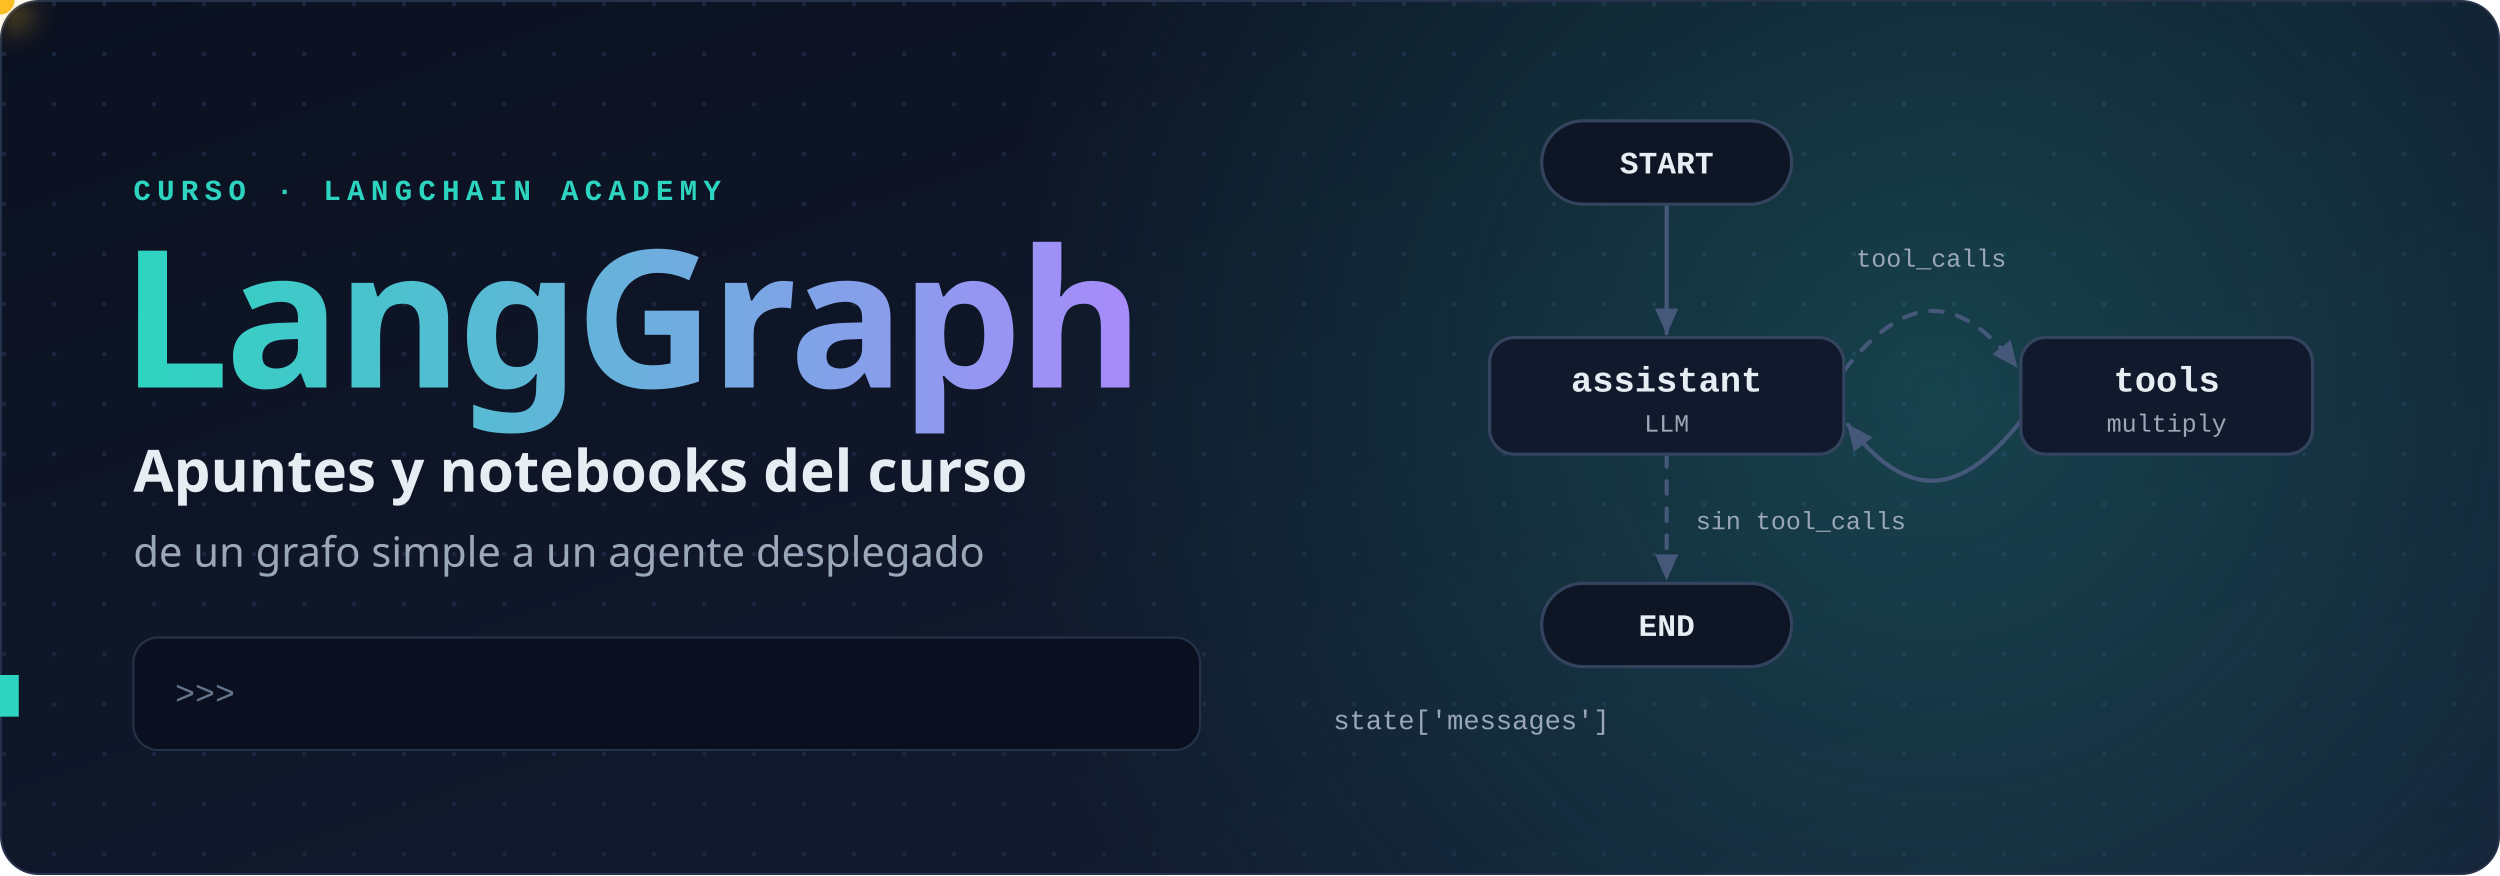
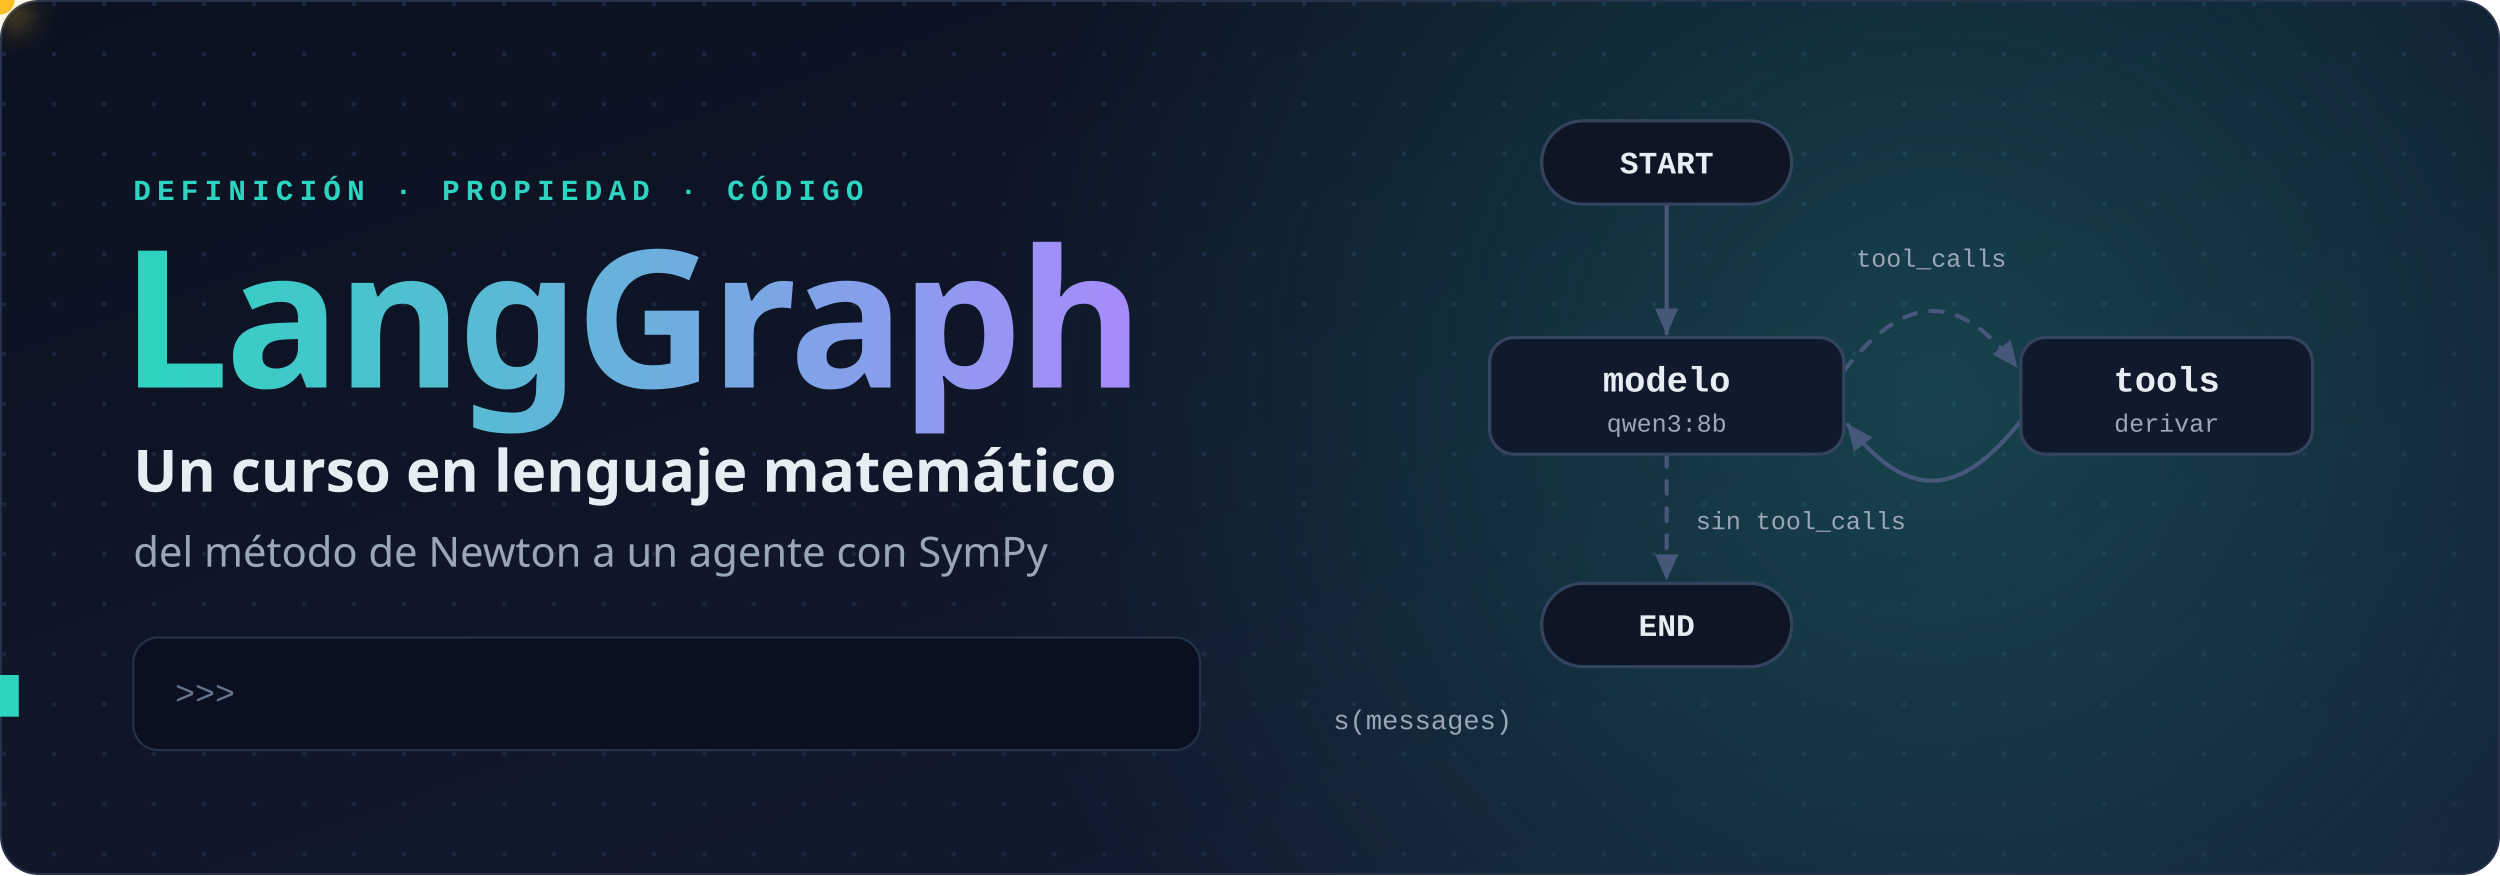
<svg xmlns="http://www.w3.org/2000/svg" width="1200" height="420" viewBox="0 0 1200 420" role="img" aria-labelledby="titulo">
  <style>
.sans{font-family:-apple-system,BlinkMacSystemFont,'Segoe UI','Noto Sans',Helvetica,Arial,sans-serif}
.mono{font-family:ui-monospace,SFMono-Regular,'SF Mono',Menlo,Consolas,'Liberation Mono',monospace}
.marcha{stroke-dasharray:6 7;animation:marcha 1.3s linear infinite}
@keyframes marcha{to{stroke-dashoffset:-26}}
@media (prefers-reduced-motion:reduce){.marcha{animation:none}}
</style>
  <defs>
    <linearGradient id="fondo" x1="0" y1="0" x2="1" y2="1">
      <stop offset="0" stop-color="#0b1120" />
      <stop offset="1" stop-color="#141d33" />
    </linearGradient>
    <pattern id="puntos" width="24" height="24" patternUnits="userSpaceOnUse">
      <circle cx="2" cy="2" r="1.1" fill="#1b2640" />
    </pattern>
    <filter id="difuso" x="-100%" y="-100%" width="300%" height="300%">
      <feGaussianBlur stdDeviation="7" />
    </filter>
    <marker id="flecha" viewBox="0 0 10 10" refX="8.5" refY="5" markerWidth="7" markerHeight="7" orient="auto">
      <path d="M0,1 L9,5 L0,9 z" fill="#46587a" />
    </marker>
    <linearGradient id="degradado-titulo" x1="0" y1="0" x2="1" y2="0">
      <stop offset="0" stop-color="#2dd4bf" />
      <stop offset="1" stop-color="#a78bfa" />
    </linearGradient>
    <radialGradient id="halo" gradientUnits="userSpaceOnUse" cx="930" cy="190" r="460">
      <stop offset="0" stop-color="#2dd4bf" stop-opacity="0.224" />
      <stop offset="1" stop-color="#2dd4bf" stop-opacity="0" />
    </radialGradient>
  </defs>
  <rect x=".5" y=".5" width="1199" height="419" rx="18" fill="url(#fondo)" stroke="#26324a" />
  <rect x=".5" y=".5" width="1199" height="419" rx="18" fill="url(#puntos)" />
  <rect x="1" y="1" width="1198" height="418" rx="18" fill="url(#halo)" />
-   <text x="64" y="96" class="mono" font-size="14" font-weight="600" fill="#2dd4bf" text-anchor="start" letter-spacing="3">CURSO · LANGCHAIN ACADEMY</text>
+   <text x="64" y="96" class="mono" font-size="14" font-weight="600" fill="#2dd4bf" text-anchor="start" letter-spacing="3">DEFINICIÓN · PROPIEDAD · CÓDIGO</text>
  <text x="58" y="186" class="sans" font-size="92" font-weight="800" fill="url(#degradado-titulo)" text-anchor="start" letter-spacing="-2">LangGraph</text>
-   <text x="64" y="236" class="sans" font-size="28" font-weight="600" fill="#e6edf3" text-anchor="start">Apuntes y notebooks del curso</text>
-   <text x="64" y="272" class="sans" font-size="20" font-weight="400" fill="#9aa7b8" text-anchor="start">de un grafo simple a un agente desplegado</text>
+   <text x="64" y="236" class="sans" font-size="28" font-weight="600" fill="#e6edf3" text-anchor="start">Un curso en lenguaje matemático</text>
+   <text x="64" y="272" class="sans" font-size="20" font-weight="400" fill="#9aa7b8" text-anchor="start">del método de Newton a un agente con SymPy</text>
  <rect x="64" y="306" width="512" height="54" rx="12" fill="#0a1020" stroke="#26324a" />
  <text x="84" y="338" class="mono" font-size="16" font-weight="400" fill="#64748b" text-anchor="start">&gt;&gt;&gt;</text>
  <clipPath id="tecleo">
    <rect x="122" y="314" height="36" width="0">
-       <animate attributeName="width" dur="10s" repeatCount="indefinite" calcMode="discrete" keyTimes="0;0.044;0.049;0.053;0.058;0.062;0.067;0.071;0.076;0.08;0.085;0.089;0.094;0.098;0.103;0.107;0.112;0.116;0.12;0.125;0.129;0.134;0.138;0.143;0.147;0.152;0.156;0.161;0.165;0.17;0.174;0.178;0.183;0.187;0.192;0.196;0.201;0.205;0.21;0.214;0.219;0.223;0.228;0.232;0.237;0.241;0.245;0.25;0.97;1" values="0;9.0;18.0;27.0;36.0;45.0;54.0;63.0;72.0;81.0;90.0;99.0;108.0;117.0;126.0;135.0;144.0;153.0;162.0;171.0;180.0;189.0;198.0;207.0;216.0;225.0;234.0;243.0;252.0;261.0;270.0;279.0;288.0;297.0;306.0;315.0;324.0;333.0;342.0;351.0;360.0;369.0;378.0;387.0;396.0;405.0;414.0;423.0;0;0" />
+       <animate attributeName="width" dur="10s" repeatCount="indefinite" calcMode="discrete" keyTimes="0;0.045;0.051;0.056;0.061;0.066;0.071;0.077;0.082;0.087;0.092;0.098;0.103;0.108;0.114;0.119;0.124;0.129;0.135;0.14;0.145;0.15;0.155;0.161;0.166;0.171;0.176;0.182;0.187;0.192;0.198;0.203;0.208;0.213;0.218;0.224;0.229;0.234;0.239;0.245;0.25;0.97;1" values="0;9.0;18.0;27.0;36.0;45.0;54.0;63.0;72.0;81.0;90.0;99.0;108.0;117.0;126.0;135.0;144.0;153.0;162.0;171.0;180.0;189.0;198.0;207.0;216.0;225.0;234.0;243.0;252.0;261.0;270.0;279.0;288.0;297.0;306.0;315.0;324.0;333.0;342.0;351.0;360.0;0;0" />
    </rect>
  </clipPath>
  <g clip-path="url(#tecleo)">
-     <text x="122" y="338" class="mono" font-size="16" font-weight="400" fill="#e6edf3" text-anchor="start" textLength="423" lengthAdjust="spacingAndGlyphs">agent.invoke({"messages": "¿Cuánto es 3 × 4?"})</text>
+     <text x="122" y="338" class="mono" font-size="16" font-weight="400" fill="#e6edf3" text-anchor="start" textLength="360" lengthAdjust="spacingAndGlyphs">agente.invoke({"messages": "Deriva x³"})</text>
  </g>
  <rect y="324" width="9" height="20" fill="#2dd4bf">
-     <animate attributeName="x" dur="10s" repeatCount="indefinite" calcMode="discrete" keyTimes="0;0.044;0.049;0.053;0.058;0.062;0.067;0.071;0.076;0.08;0.085;0.089;0.094;0.098;0.103;0.107;0.112;0.116;0.12;0.125;0.129;0.134;0.138;0.143;0.147;0.152;0.156;0.161;0.165;0.17;0.174;0.178;0.183;0.187;0.192;0.196;0.201;0.205;0.21;0.214;0.219;0.223;0.228;0.232;0.237;0.241;0.245;0.25;0.97;1" values="122;131.0;140.0;149.0;158.0;167.0;176.0;185.0;194.0;203.0;212.0;221.0;230.0;239.0;248.0;257.0;266.0;275.0;284.0;293.0;302.0;311.0;320.0;329.0;338.0;347.0;356.0;365.0;374.0;383.0;392.0;401.0;410.0;419.0;428.0;437.0;446.0;455.0;464.0;473.0;482.0;491.0;500.0;509.0;518.0;527.0;536.0;545.0;122;122" />
+     <animate attributeName="x" dur="10s" repeatCount="indefinite" calcMode="discrete" keyTimes="0;0.045;0.051;0.056;0.061;0.066;0.071;0.077;0.082;0.087;0.092;0.098;0.103;0.108;0.114;0.119;0.124;0.129;0.135;0.14;0.145;0.15;0.155;0.161;0.166;0.171;0.176;0.182;0.187;0.192;0.198;0.203;0.208;0.213;0.218;0.224;0.229;0.234;0.239;0.245;0.25;0.97;1" values="122;131.0;140.0;149.0;158.0;167.0;176.0;185.0;194.0;203.0;212.0;221.0;230.0;239.0;248.0;257.0;266.0;275.0;284.0;293.0;302.0;311.0;320.0;329.0;338.0;347.0;356.0;365.0;374.0;383.0;392.0;401.0;410.0;419.0;428.0;437.0;446.0;455.0;464.0;473.0;482.0;122;122" />
    <animate attributeName="opacity" values="1;0" dur="1s" calcMode="discrete" repeatCount="indefinite" />
  </rect>
  <path d="M800,98 L800,160" fill="none" stroke="#46587a" stroke-width="2" stroke-linecap="round" marker-end="url(#flecha)" />
  <path d="M885,178 C915,140 940,140 968,176" fill="none" stroke="#46587a" stroke-width="2" stroke-linecap="round" class="marcha" marker-end="url(#flecha)" />
  <path d="M970,202 C940,240 915,240 887,204" fill="none" stroke="#46587a" stroke-width="2" stroke-linecap="round" marker-end="url(#flecha)" />
  <path d="M800,218 L800,278" fill="none" stroke="#46587a" stroke-width="2" stroke-linecap="round" class="marcha" marker-end="url(#flecha)" />
  <text x="927" y="128" class="mono" font-size="12" font-weight="400" fill="#9aa7b8" text-anchor="middle">tool_calls</text>
  <text x="814" y="254" class="mono" font-size="12" font-weight="400" fill="#9aa7b8" text-anchor="start">sin tool_calls</text>
  <g>
    <animateMotion dur="10s" repeatCount="indefinite" calcMode="linear" keyTimes="0;0.28;0.29;0.325;0.34;0.42;0.435;0.49;0.505;0.575;0.59;0.645;0.66;0.73;0.745;0.78;0.795;1" keyPoints="0;0;0.027;0.112;0.15;0.15;0.265;0.406;0.501;0.501;0.596;0.738;0.853;0.853;0.89;0.973;1;1" path="M800,78 L800,98 L800,162 L800,190 L885,178 C915,140 940,140 970,178 L1040,190 L970,202 C940,240 915,240 885,202 L800,190 L800,218 L800,280 L800,300" />
    <circle r="15.4" fill="#fbbf24" opacity=".45" filter="url(#difuso)" />
    <circle r="7" fill="#fbbf24" />
  </g>
  <rect x="740" y="58" width="120" height="40" rx="20" fill="#2dd4bf" opacity="0" filter="url(#difuso)">
    <animate attributeName="opacity" dur="10s" repeatCount="indefinite" calcMode="linear" keyTimes="0;0.02;0.05;0.29;0.32;1" values="0;0;0.55;0.55;0;0" />
  </rect>
  <rect x="740" y="58" width="120" height="40" rx="20" fill="#0e1626" stroke="#34445f" stroke-width="1.5" />
  <rect x="740" y="58" width="120" height="40" rx="20" fill="#2dd4bf" fill-opacity=".1" stroke="#2dd4bf" stroke-width="2.5" opacity="0">
    <animate attributeName="opacity" dur="10s" repeatCount="indefinite" calcMode="linear" keyTimes="0;0.02;0.05;0.29;0.32;1" values="0;0;1;1;0;0" />
  </rect>
  <text x="800" y="78" class="mono" font-size="15" font-weight="600" fill="#e6edf3" text-anchor="middle" dy=".35em">START</text>
  <rect x="715" y="162" width="170" height="56" rx="12" fill="#2dd4bf" opacity="0" filter="url(#difuso)">
    <animate attributeName="opacity" dur="10s" repeatCount="indefinite" calcMode="linear" keyTimes="0;0.325;0.355;0.43;0.46;0.645;0.675;0.74;0.77;1" values="0;0;0.55;0.55;0;0;0.55;0.55;0;0" />
  </rect>
  <rect x="715" y="162" width="170" height="56" rx="12" fill="#111a2c" stroke="#34445f" stroke-width="1.5" />
  <rect x="715" y="162" width="170" height="56" rx="12" fill="#2dd4bf" fill-opacity=".1" stroke="#2dd4bf" stroke-width="2.5" opacity="0">
    <animate attributeName="opacity" dur="10s" repeatCount="indefinite" calcMode="linear" keyTimes="0;0.325;0.355;0.43;0.46;0.645;0.675;0.74;0.77;1" values="0;0;1;1;0;0;1;1;0;0" />
  </rect>
-   <text x="800" y="182" class="mono" font-size="17" font-weight="600" fill="#e6edf3" text-anchor="middle" dy=".35em">assistant</text>
-   <text x="800" y="203" class="mono" font-size="12" font-weight="400" fill="#9aa7b8" text-anchor="middle" dy=".35em">LLM</text>
+   <text x="800" y="182" class="mono" font-size="17" font-weight="600" fill="#e6edf3" text-anchor="middle" dy=".35em">modelo</text>
+   <text x="800" y="203" class="mono" font-size="12" font-weight="400" fill="#9aa7b8" text-anchor="middle" dy=".35em">qwen3:8b</text>
  <rect x="970" y="162" width="140" height="56" rx="12" fill="#2dd4bf" opacity="0" filter="url(#difuso)">
    <animate attributeName="opacity" dur="10s" repeatCount="indefinite" calcMode="linear" keyTimes="0;0.49;0.52;0.585;0.615;1" values="0;0;0.55;0.55;0;0" />
  </rect>
  <rect x="970" y="162" width="140" height="56" rx="12" fill="#111a2c" stroke="#34445f" stroke-width="1.5" />
  <rect x="970" y="162" width="140" height="56" rx="12" fill="#2dd4bf" fill-opacity=".1" stroke="#2dd4bf" stroke-width="2.5" opacity="0">
    <animate attributeName="opacity" dur="10s" repeatCount="indefinite" calcMode="linear" keyTimes="0;0.49;0.52;0.585;0.615;1" values="0;0;1;1;0;0" />
  </rect>
  <text x="1040" y="182" class="mono" font-size="17" font-weight="600" fill="#e6edf3" text-anchor="middle" dy=".35em">tools</text>
-   <text x="1040" y="203" class="mono" font-size="12" font-weight="400" fill="#9aa7b8" text-anchor="middle" dy=".35em">multiply</text>
+   <text x="1040" y="203" class="mono" font-size="12" font-weight="400" fill="#9aa7b8" text-anchor="middle" dy=".35em">derivar</text>
  <rect x="740" y="280" width="120" height="40" rx="20" fill="#2dd4bf" opacity="0" filter="url(#difuso)">
    <animate attributeName="opacity" dur="10s" repeatCount="indefinite" calcMode="linear" keyTimes="0;0.78;0.81;0.92;0.95;1" values="0;0;0.55;0.55;0;0" />
  </rect>
  <rect x="740" y="280" width="120" height="40" rx="20" fill="#0e1626" stroke="#34445f" stroke-width="1.5" />
  <rect x="740" y="280" width="120" height="40" rx="20" fill="#2dd4bf" fill-opacity=".1" stroke="#2dd4bf" stroke-width="2.5" opacity="0">
    <animate attributeName="opacity" dur="10s" repeatCount="indefinite" calcMode="linear" keyTimes="0;0.78;0.81;0.92;0.95;1" values="0;0;1;1;0;0" />
  </rect>
  <text x="800" y="300" class="mono" font-size="15" font-weight="600" fill="#e6edf3" text-anchor="middle" dy=".35em">END</text>
-   <text x="640" y="350" class="mono" font-size="13" font-weight="400" fill="#9aa7b8" text-anchor="start">state['messages']</text>
+   <text x="640" y="350" class="mono" font-size="13" font-weight="400" fill="#9aa7b8" text-anchor="start">s(messages)</text>
  <g opacity="0">
    <animate attributeName="opacity" dur="10s" repeatCount="indefinite" calcMode="linear" keyTimes="0;0.28;0.31;0.92;0.95;1" values="0;0;1;1;0;0" />
-     <rect x="640" y="362" width="124.16" height="30" rx="10" fill="#38bdf8" fill-opacity=".14" stroke="#38bdf8" stroke-opacity=".75" stroke-width="1.2" />
-     <text x="702.08" y="377" class="mono" font-size="12" font-weight="400" fill="#e6edf3" text-anchor="middle" dy=".35em">user · ¿3 × 4?</text>
+     <rect x="640" y="362" width="139.04" height="30" rx="10" fill="#38bdf8" fill-opacity=".14" stroke="#38bdf8" stroke-opacity=".75" stroke-width="1.2" />
+     <text x="709.52" y="377" class="mono" font-size="12" font-weight="400" fill="#e6edf3" text-anchor="middle" dy=".35em">user · deriva x³</text>
  </g>
  <g opacity="0">
    <animate attributeName="opacity" dur="10s" repeatCount="indefinite" calcMode="linear" keyTimes="0;0.43;0.46;0.92;0.95;1" values="0;0;1;1;0;0" />
-     <rect x="774.16" y="362" width="161.36" height="30" rx="10" fill="#a78bfa" fill-opacity=".14" stroke="#a78bfa" stroke-opacity=".75" stroke-width="1.2" />
-     <text x="854.84" y="377" class="mono" font-size="12" font-weight="400" fill="#e6edf3" text-anchor="middle" dy=".35em">ai · multiply(3, 4)</text>
+     <rect x="789.04" y="362" width="109.28" height="30" rx="10" fill="#a78bfa" fill-opacity=".14" stroke="#a78bfa" stroke-opacity=".75" stroke-width="1.2" />
+     <text x="843.68" y="377" class="mono" font-size="12" font-weight="400" fill="#e6edf3" text-anchor="middle" dy=".35em">ai · derivar</text>
  </g>
  <g opacity="0">
    <animate attributeName="opacity" dur="10s" repeatCount="indefinite" calcMode="linear" keyTimes="0;0.585;0.615;0.92;0.95;1" values="0;0;1;1;0;0" />
-     <rect x="945.52" y="362" width="86.96" height="30" rx="10" fill="#fbbf24" fill-opacity=".14" stroke="#fbbf24" stroke-opacity=".75" stroke-width="1.2" />
-     <text x="989" y="377" class="mono" font-size="12" font-weight="400" fill="#e6edf3" text-anchor="middle" dy=".35em">tool · 12</text>
+     <rect x="908.32" y="362" width="116.72" height="30" rx="10" fill="#fbbf24" fill-opacity=".14" stroke="#fbbf24" stroke-opacity=".75" stroke-width="1.2" />
+     <text x="966.68" y="377" class="mono" font-size="12" font-weight="400" fill="#e6edf3" text-anchor="middle" dy=".35em">tool · 3*x**2</text>
  </g>
  <g opacity="0">
    <animate attributeName="opacity" dur="10s" repeatCount="indefinite" calcMode="linear" keyTimes="0;0.74;0.77;0.92;0.95;1" values="0;0;1;1;0;0" />
-     <rect x="1042.48" y="362" width="94.4" height="30" rx="10" fill="#a78bfa" fill-opacity=".14" stroke="#a78bfa" stroke-opacity=".75" stroke-width="1.2" />
-     <text x="1089.68" y="377" class="mono" font-size="12" font-weight="400" fill="#e6edf3" text-anchor="middle" dy=".35em">ai · Es 12</text>
+     <rect x="1035.04" y="362" width="101.84" height="30" rx="10" fill="#a78bfa" fill-opacity=".14" stroke="#a78bfa" stroke-opacity=".75" stroke-width="1.2" />
+     <text x="1085.96" y="377" class="mono" font-size="12" font-weight="400" fill="#e6edf3" text-anchor="middle" dy=".35em">ai · es 3x²</text>
  </g>
</svg>
